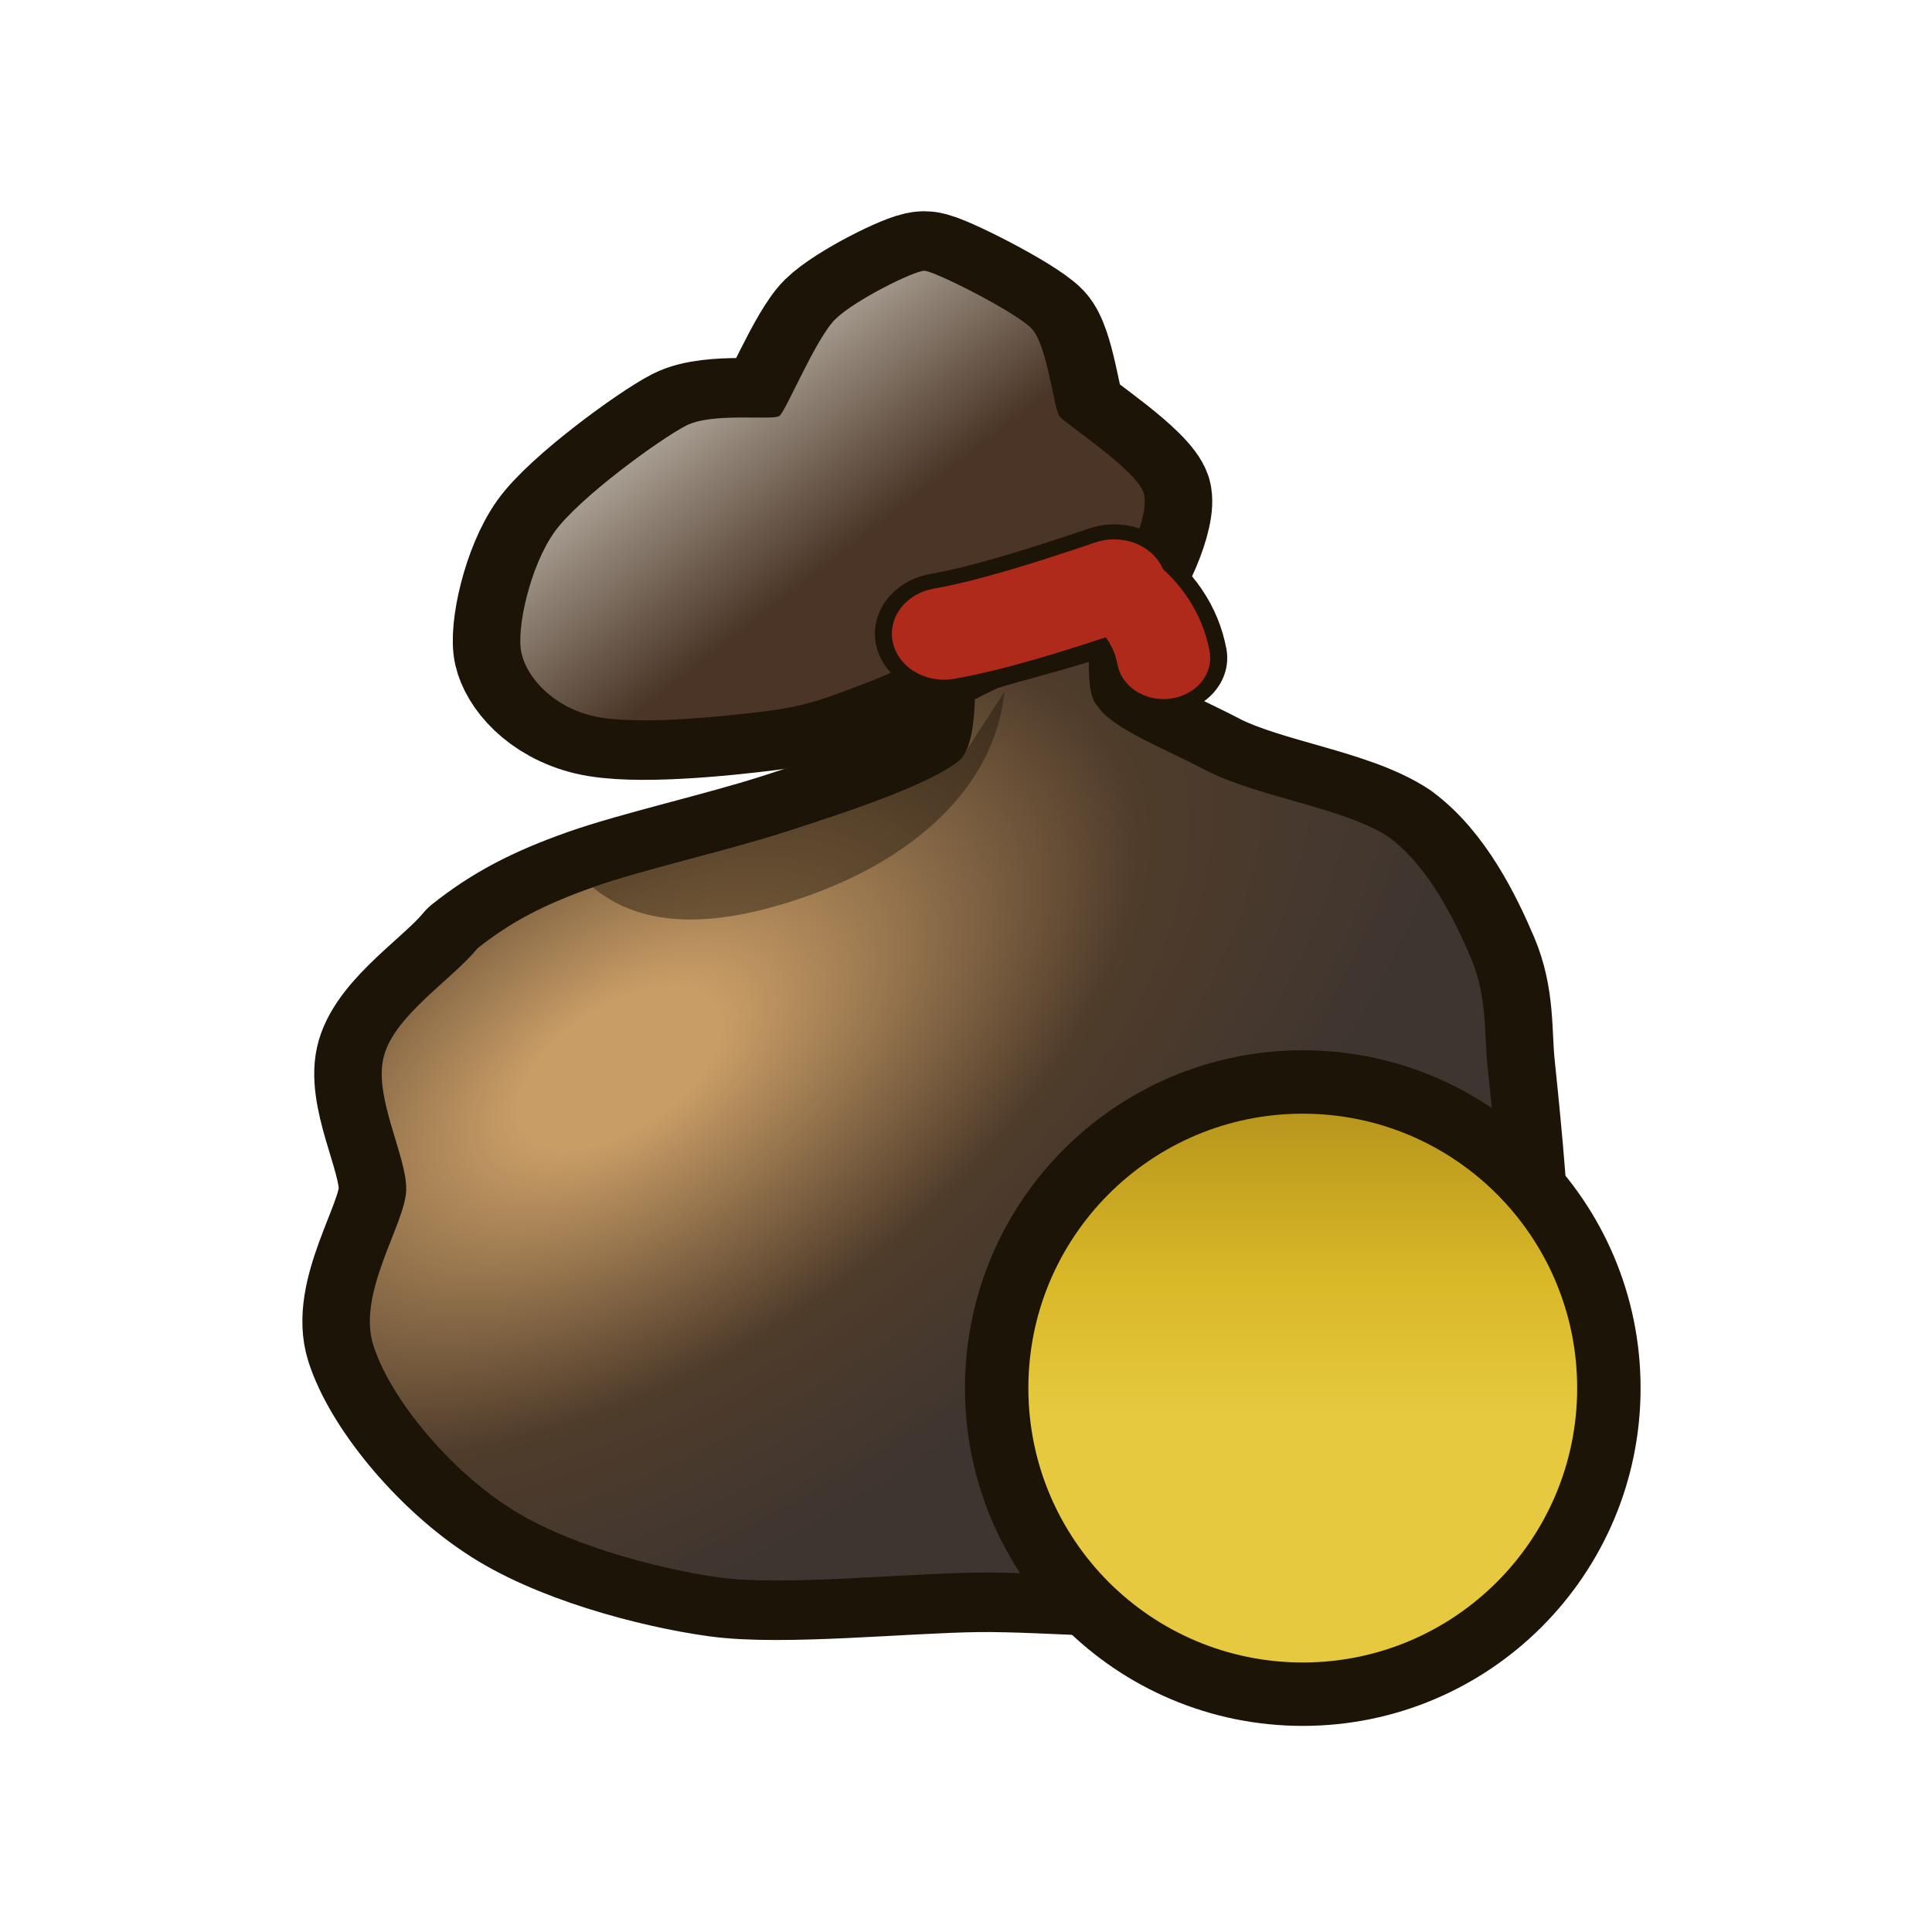
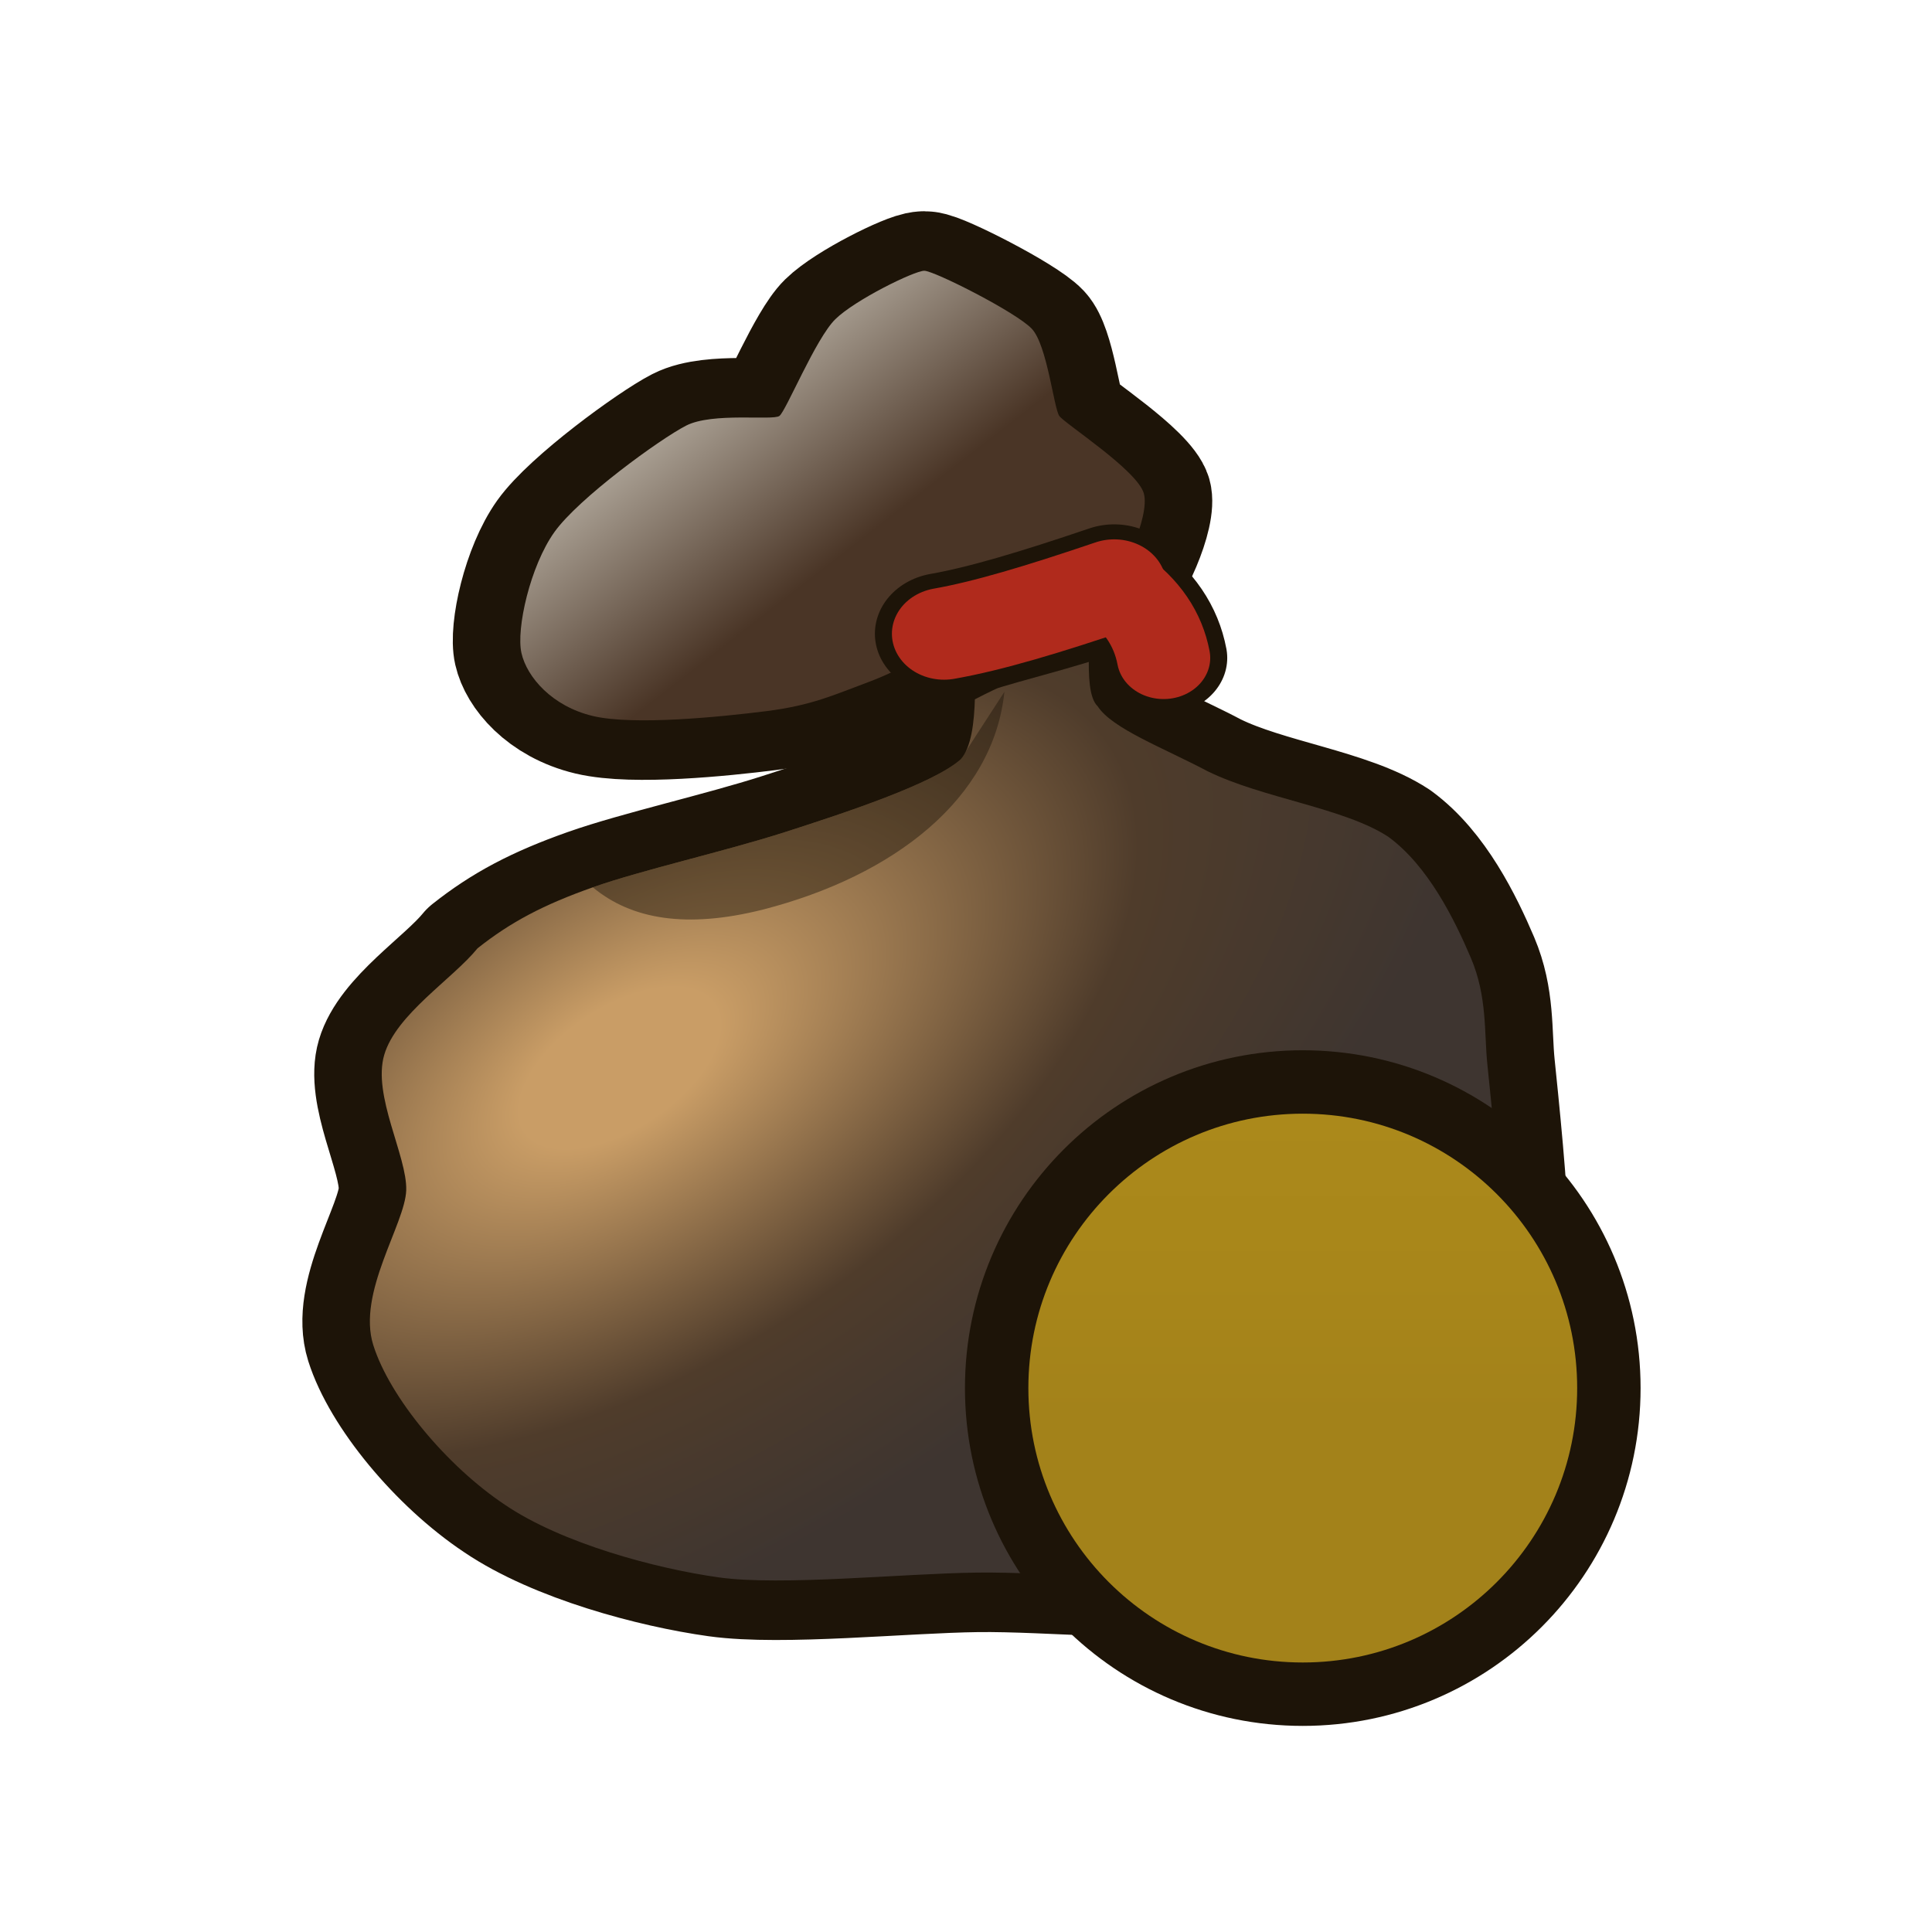
<svg xmlns="http://www.w3.org/2000/svg" viewBox="-0.806 -1.681 19.362 19.362">
  <defs>
    <radialGradient id="vendor-body" gradientUnits="userSpaceOnUse" cx="5.4" cy="9.3" r="9" fx="5.0" fy="9.2" gradientTransform="rotate(-40 5.4 9.3) scale(1 .55) translate(0 7.6)">
      <stop offset="0" stop-color="#c99d66" />
      <stop offset=".12" stop-color="#c99d66" />
      <stop offset=".6" stop-color="#4f3c2b" />
      <stop offset="1" stop-color="#3e3530" />
    </radialGradient>
    <linearGradient id="vendor-top" gradientUnits="userSpaceOnUse" x1="5.6" y1="2.2" x2="8.6" y2="5.6">
      <stop offset="0" stop-color="#bfb8ac" />
      <stop offset=".55" stop-color="#4a3526" />
    </linearGradient>
    <linearGradient id="vendor-coin" gradientUnits="userSpaceOnUse" x1="12.25" y1="9.48" x2="12.25" y2="14.98">
-       <stop offset="0" stop-color="#b8961c" />
-       <stop offset=".3" stop-color="#d9b828" />
-       <stop offset=".55" stop-color="#e6c93e" />
-       <stop offset=".72" stop-color="#e6c93e" />
-       <stop offset="1" stop-color="#e6c93e" />
+       <stop offset="0" stop-color="#ab891b" />
+       <stop offset=".3" stop-color="#a8861a" />
+       <stop offset=".55" stop-color="#a3821a" />
+       <stop offset="1" stop-color="#a3821a" />
    </linearGradient>
  </defs>
  <g transform="translate(-0.2 -0.18) scale(1.1 0.97)">
    <path d="M9.35 4.75C9.43 4.79 9.29 5.58 9.45 5.75C9.58 5.98 10.05 6.18 10.45 6.42C10.95 6.70 11.70 6.80 12.10 7.10C12.46 7.40 12.70 7.95 12.85 8.35C13.00 8.75 12.97 9.12 13.00 9.45C13.03 9.78 13.13 10.87 13.12 11.20C13.11 11.53 13.12 11.82 12.95 12.25C12.78 12.68 12.50 13.39 12.10 13.80C11.70 14.21 11.05 14.58 10.55 14.70C10.05 14.82 9.03 14.69 8.35 14.70C7.67 14.71 6.57 14.84 6.00 14.75C5.43 14.66 4.57 14.40 4.05 14.00C3.52 13.60 3.00 12.89 2.85 12.35C2.70 11.81 3.14 11.10 3.15 10.75C3.16 10.40 2.84 9.77 2.95 9.35C3.06 8.93 3.57 8.57 3.80 8.25C4.10 7.98 4.40 7.80 4.85 7.62C5.30 7.44 6.05 7.25 6.60 7.05C7.15 6.85 7.95 6.55 8.20 6.30C8.40 6.05 8.30 5.25 8.35 5.10C8.35 5.00 9.27 4.71 9.35 4.75Z" fill="url(#vendor-body)" stroke="#1d1408" stroke-width="1.23" stroke-linejoin="round" paint-order="stroke" />
    <path d="M4.85 7.62C5.30 7.44 6.05 7.25 6.60 7.05C7.15 6.85 7.95 6.55 8.20 6.30L8.6 5.6C8.5 6.7 7.6 7.5 6.4 7.85C5.7 8.05 5.2 7.95 4.85 7.62Z" fill="#1d1408" opacity=".45" />
    <path d="M9.53 4.55C9.66 4.43 9.93 3.79 9.87 3.55C9.81 3.31 9.15 2.83 9.10 2.75C9.05 2.67 8.99 2.02 8.85 1.85C8.71 1.68 7.96 1.25 7.87 1.25C7.78 1.25 7.24 1.55 7.06 1.75C6.88 1.95 6.61 2.70 6.55 2.75C6.49 2.80 5.94 2.71 5.70 2.85C5.46 2.99 4.72 3.60 4.50 3.95C4.28 4.30 4.15 4.95 4.20 5.20C4.25 5.45 4.48 5.75 4.85 5.85C5.22 5.95 6.01 5.86 6.43 5.80C6.85 5.74 7.05 5.63 7.36 5.50C7.67 5.37 8.11 5.08 8.29 5.00C8.47 4.92 9.40 4.67 9.53 4.55Z" fill="url(#vendor-top)" stroke="#1d1408" stroke-width="1.23" stroke-linejoin="round" paint-order="stroke" />
    <path d="M8.05 5.0C8.45 4.92 8.95 4.75 9.6 4.5" fill="none" stroke="#1d1408" stroke-width="1.26" stroke-linecap="round" />
    <path d="M9.6 4.5C9.85 4.7 10.0 4.95 10.05 5.25" fill="none" stroke="#1d1408" stroke-width="1.16" stroke-linecap="round" />
    <path d="M8.05 5.0C8.45 4.92 8.95 4.75 9.6 4.5" fill="none" stroke="#b02a1c" stroke-width="0.95" stroke-linecap="round" />
    <path d="M9.6 4.5C9.85 4.7 10.0 4.95 10.05 5.25" fill="none" stroke="#b02a1c" stroke-width="0.85" stroke-linecap="round" />
  </g>
  <circle cx="12.25" cy="12.23" r="2.75" fill="url(#vendor-coin)" stroke="#1d1408" stroke-width="1.271" paint-order="stroke" />
</svg>
